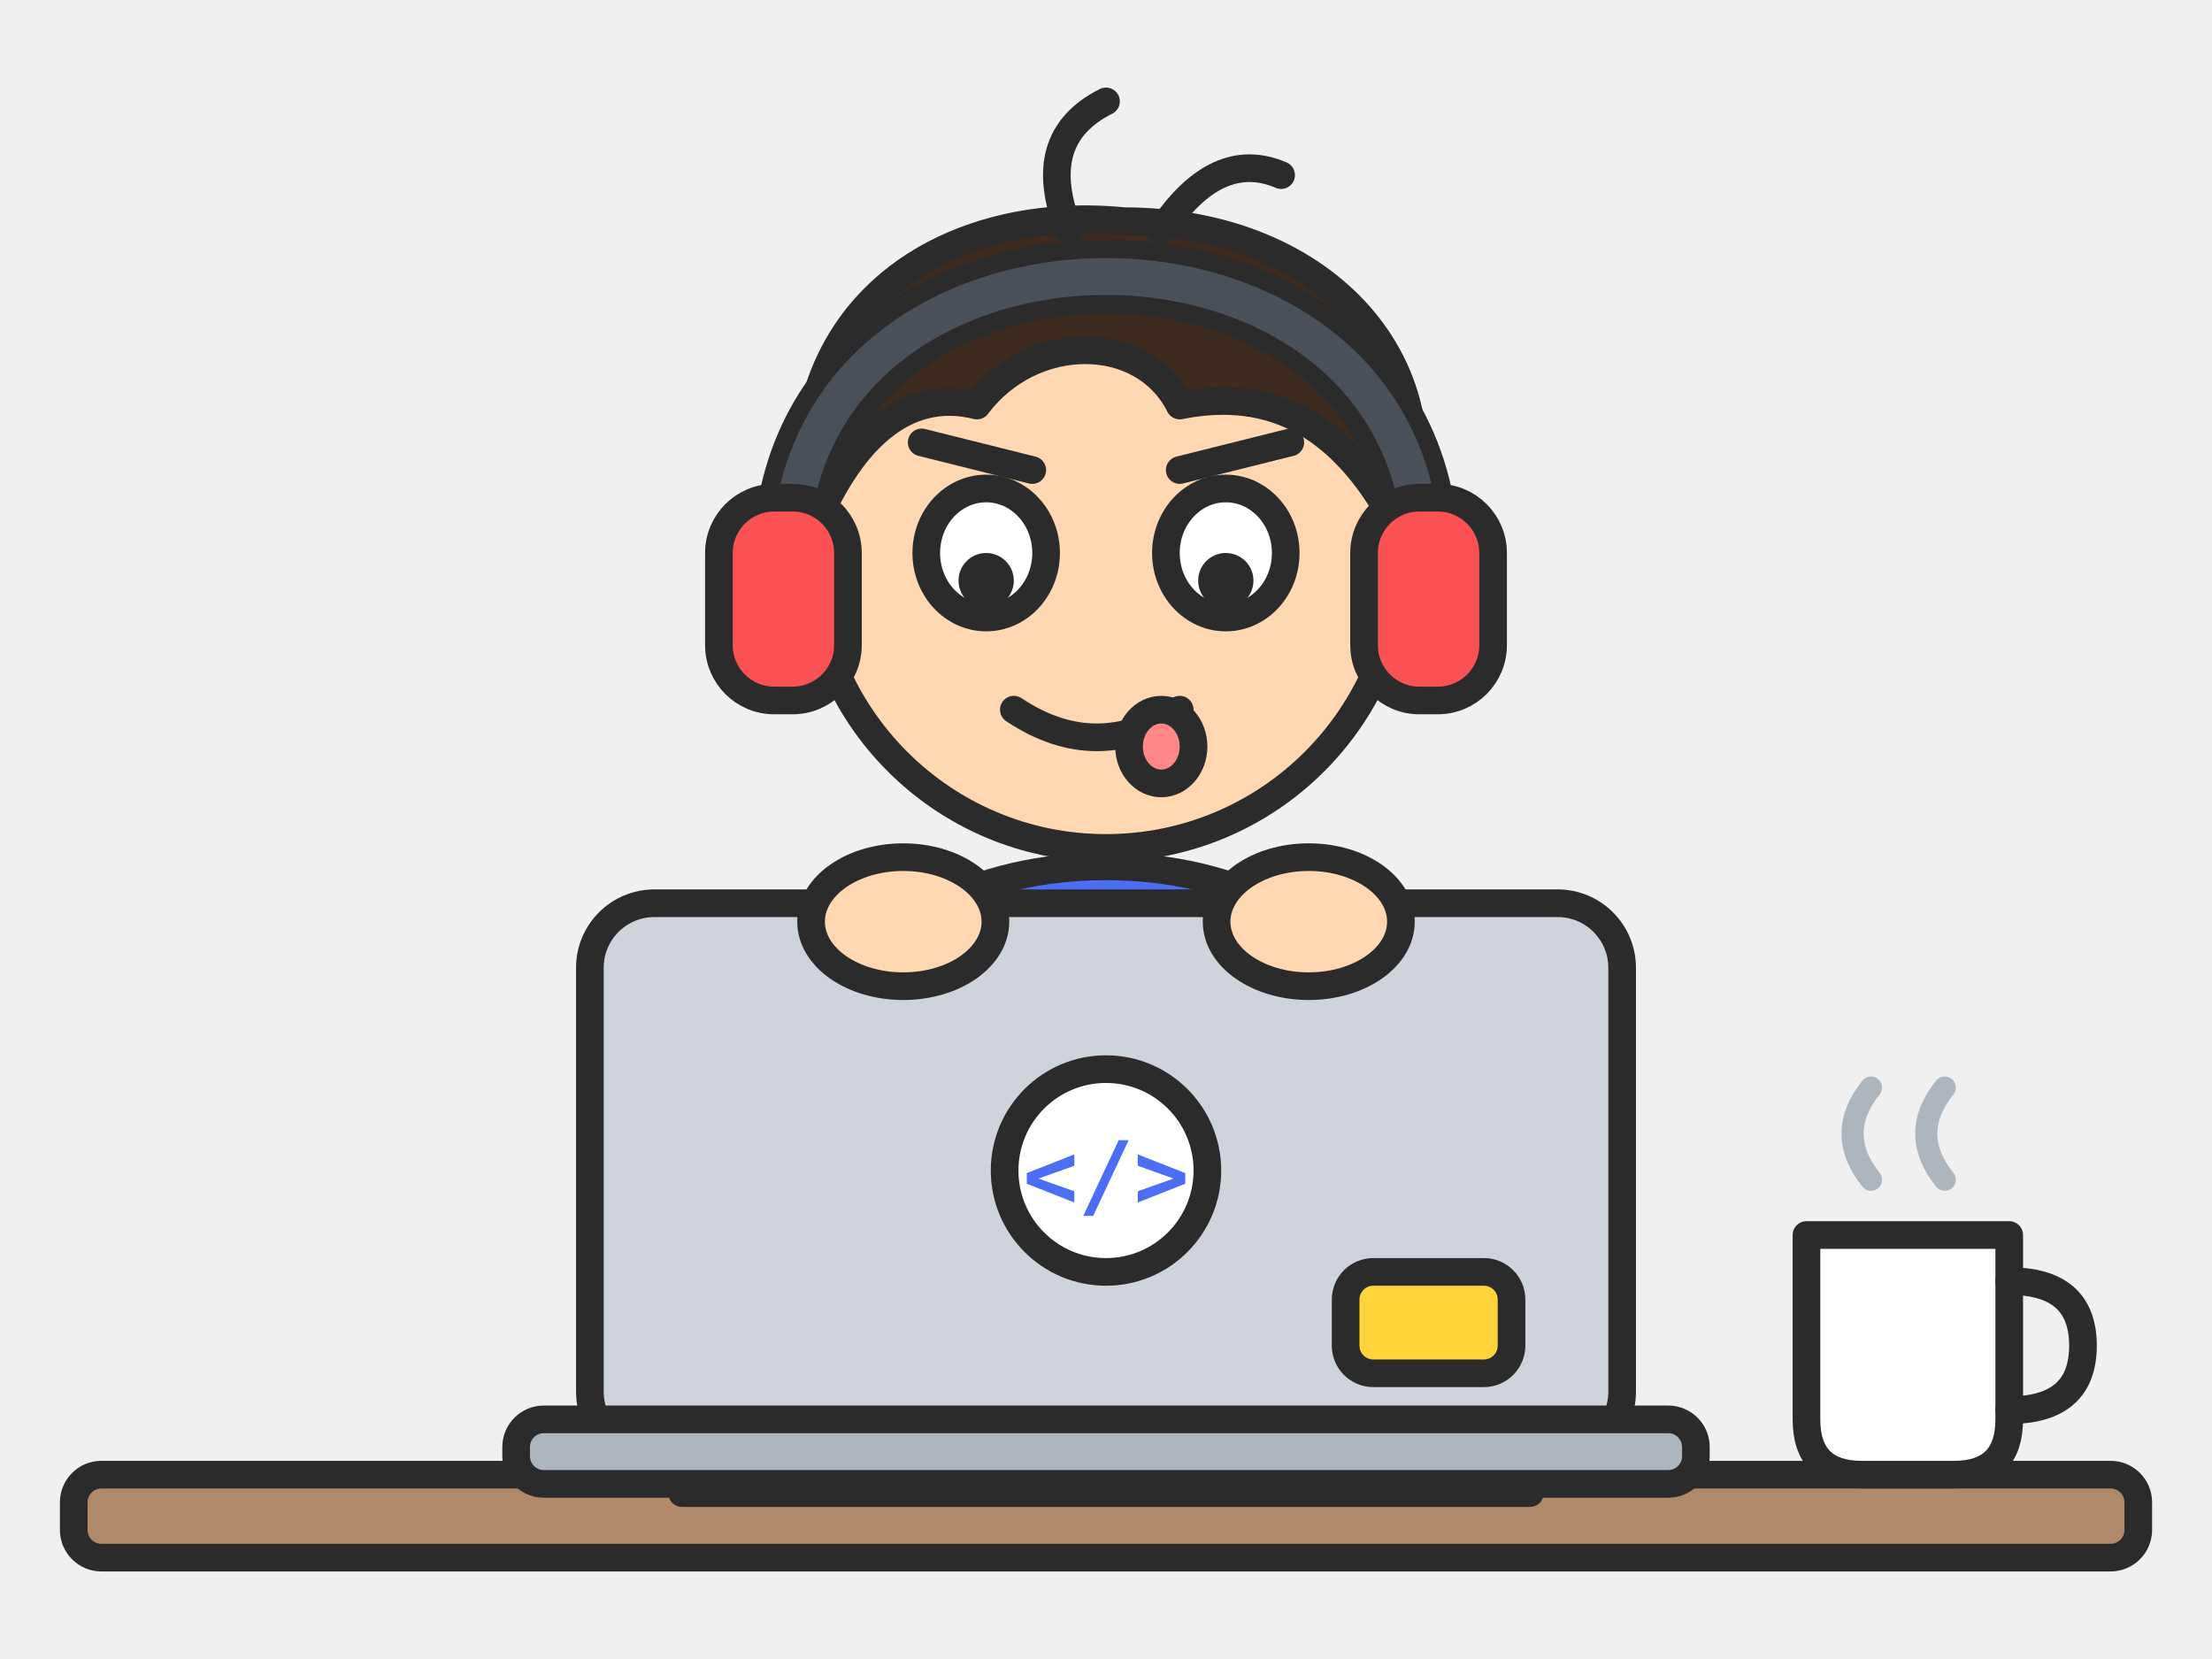
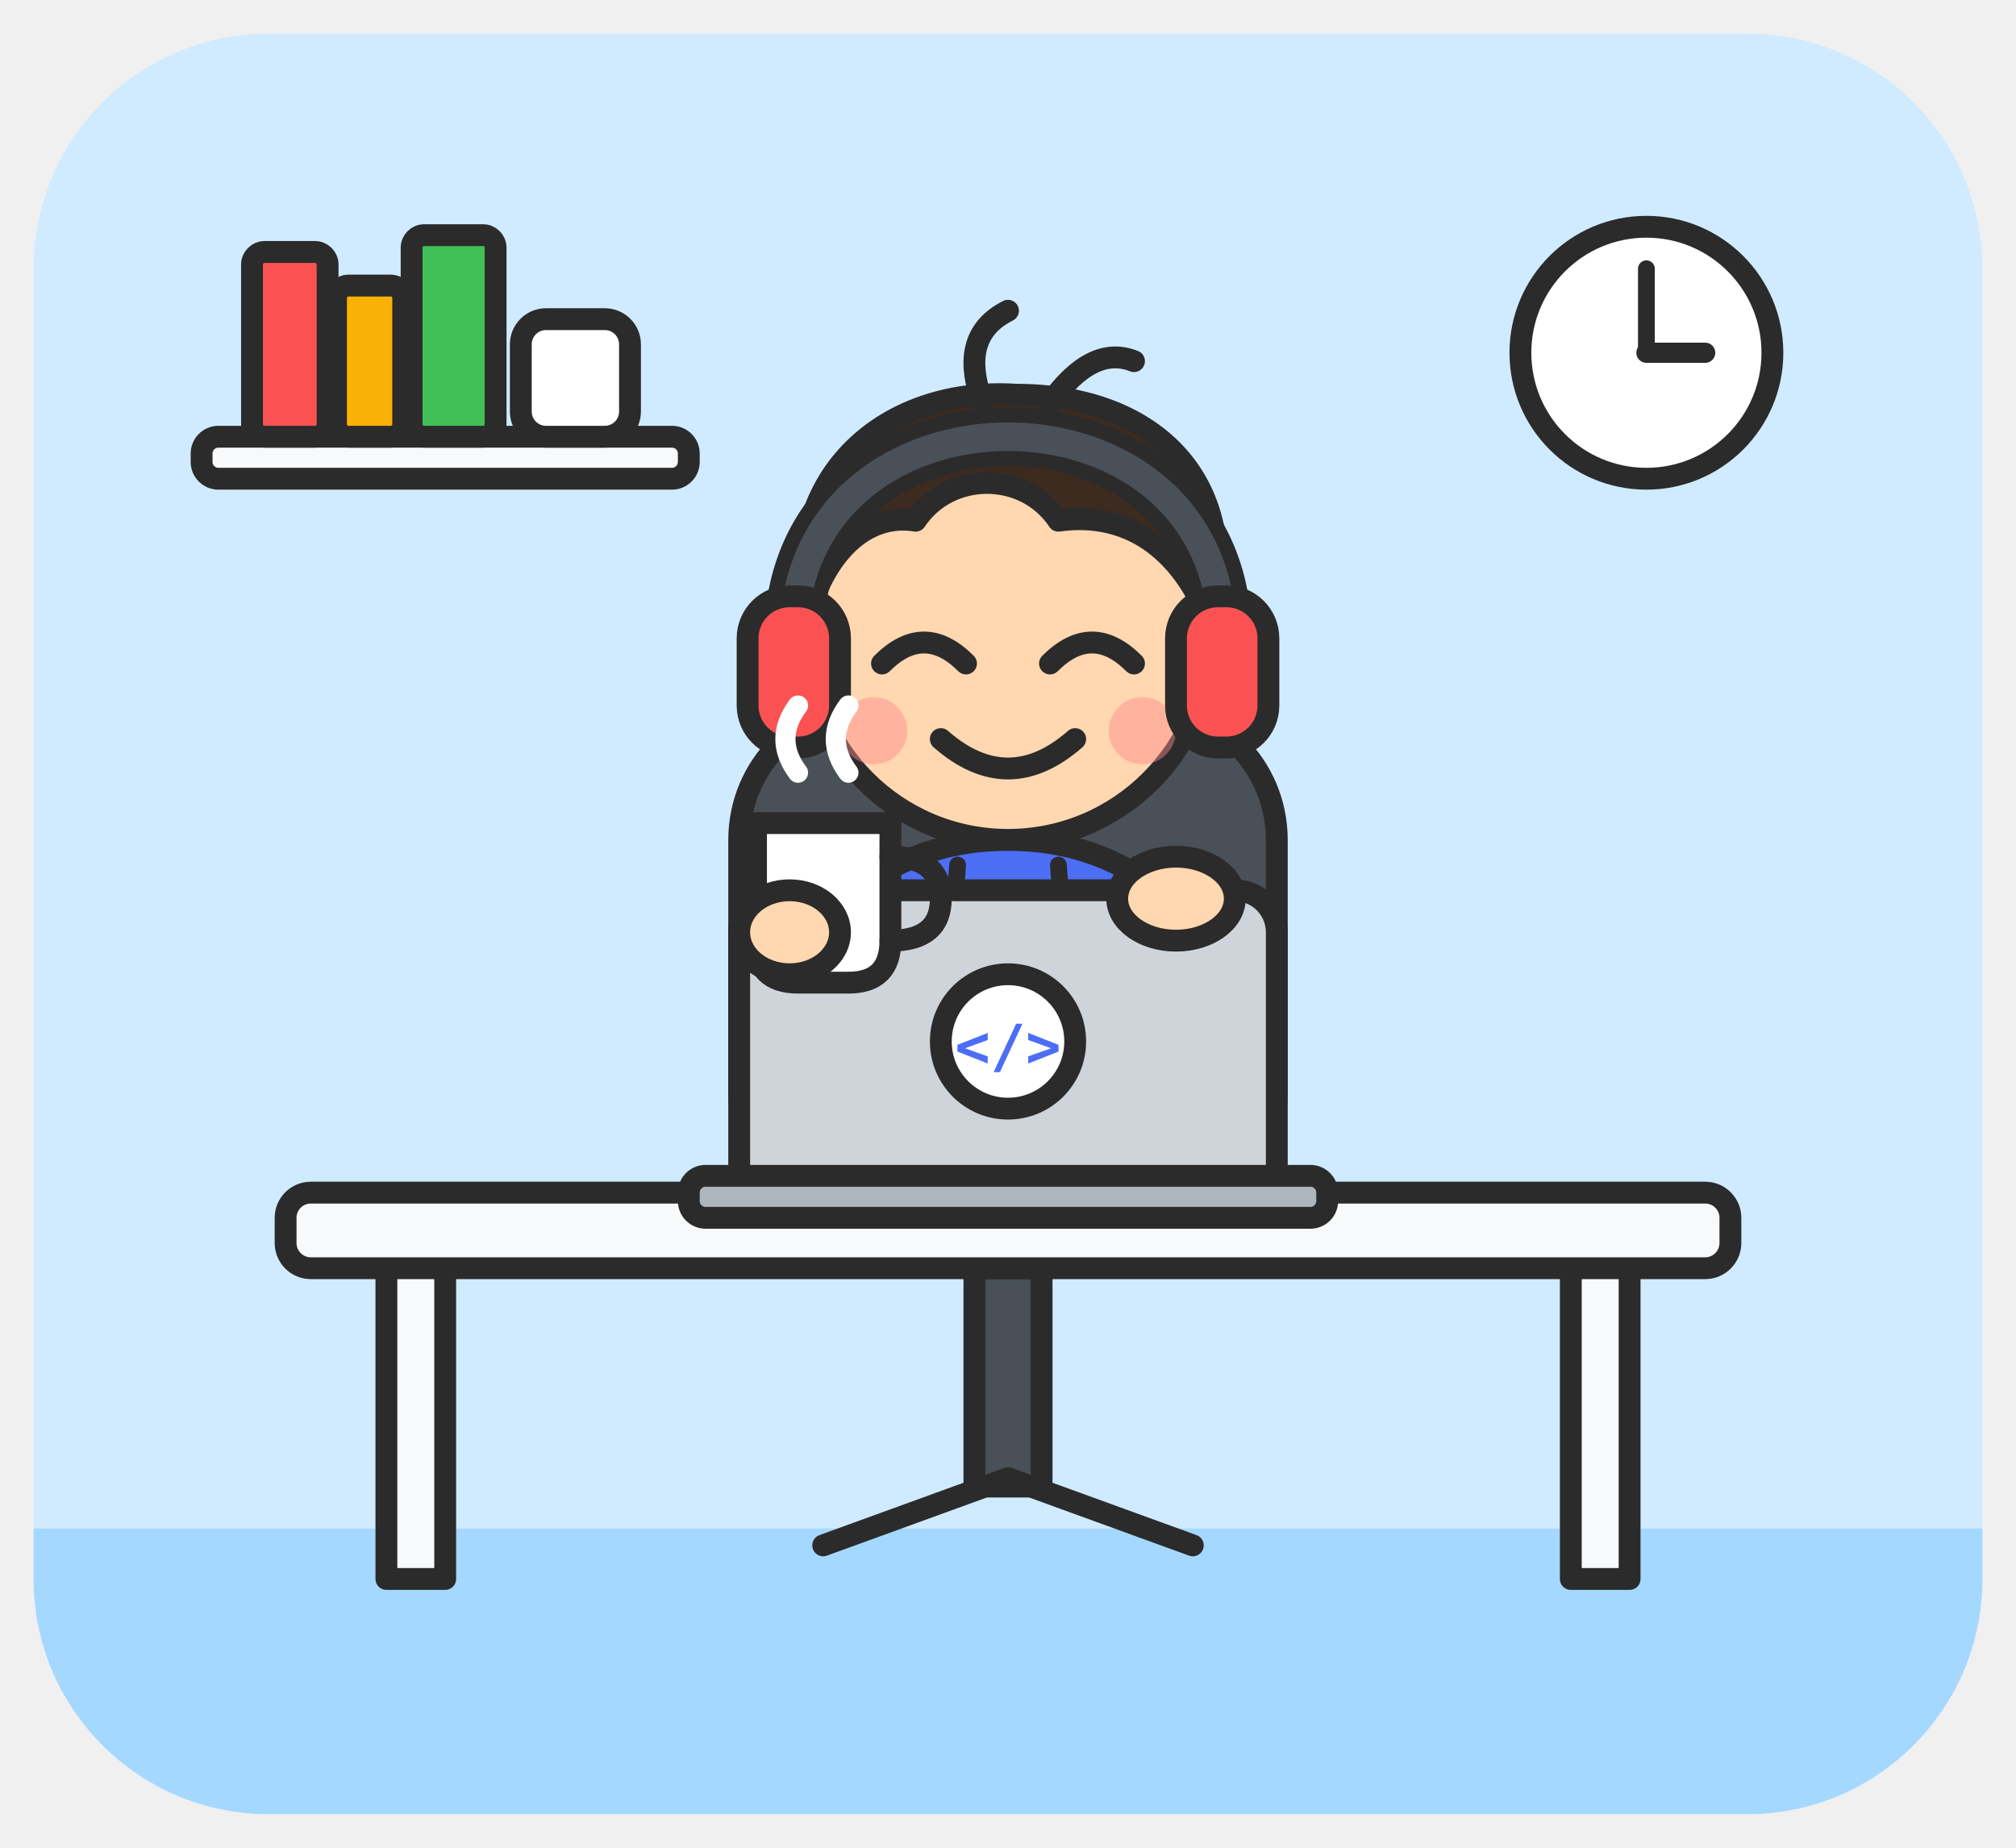
- <svg xmlns="http://www.w3.org/2000/svg" viewBox="0 0 240 180">
+ <svg xmlns="http://www.w3.org/2000/svg" viewBox="0 0 240 220">
  <style>
-   .ink { stroke: #2b2b2b; stroke-width: 3; stroke-linecap: round; stroke-linejoin: round; }
-   .hand, .note, .steam { transform-box: fill-box; transform-origin: center; }
-   .hand { animation: tap .45s ease-in-out infinite alternate; }
-   .hand.r { animation-delay: .22s; }
+   .ink { stroke: #2b2b2b; stroke-width: 2.6; stroke-linecap: round; stroke-linejoin: round; }
+   .anim { transform-box: fill-box; transform-origin: center; }
+ 
+   .lean { transform-origin: 50% 100%; animation: sway 4s ease-in-out infinite; }
+   @keyframes sway { 50% { transform: rotate(-2.5deg); } }
+   .tap { animation: tap .5s ease-in-out infinite alternate; }
  @keyframes tap { from { transform: translateY(-2px); } to { transform: translateY(1px); } }
-   .note { animation: float 2.4s ease-in-out infinite; opacity: 0; }
-   .note.b { animation-delay: 1.2s; }
-   @keyframes float { 0% { opacity: 0; transform: translate(0,0); } 20% { opacity: 1; } 100% { opacity: 0; transform: translate(10px,-22px); } }
+   .note { animation: float 2.6s ease-in-out infinite; opacity: 0; }
+   .note.b { animation-delay: 1.3s; }
+   @keyframes float { 0% { opacity: 0; transform: translate(0,0); } 20% { opacity: 1; } 100% { opacity: 0; transform: translate(8px,-20px); } }
  .steam { animation: rise 2s ease-in-out infinite; }
-   @keyframes rise { 0% { opacity: 0; transform: translateY(4px); } 40% { opacity: .9; } 100% { opacity: 0; transform: translateY(-10px); } }
-   @media (prefers-reduced-motion: reduce) { * { animation: none !important; } .note { opacity: 1; } }
+   @keyframes rise { 0% { opacity: 0; transform: translateY(3px); } 40% { opacity: 1; } 100% { opacity: 0; transform: translateY(-8px); } }
+   .hand-m { transform-box: view-box; transform-origin: 196px 42px; animation: spin 6s linear infinite; }
+   @keyframes spin { to { transform: rotate(360deg); } }
+ 
+   @media (prefers-reduced-motion: reduce) { * { animation: none !important; } .still-show { opacity: 1 !important; } }
</style>
-   <rect class="ink" x="8" y="160" width="224" height="9" rx="3" fill="#b08968" />
-   <path class="ink" d="M196 134 h22 v20 q0 6 -6 6 h-10 q-6 0 -6 -6 z" fill="#fff" />
-   <path class="ink" d="M218 139 q8 0 8 7 t-8 7" fill="none" />
-   <path class="steam" d="M203 128 q-4 -5 0 -10 M211 128 q-4 -5 0 -10" fill="none" stroke="#adb5bd" stroke-width="2.4" stroke-linecap="round" />
-   <path class="ink" d="M74 162 C74 118 92 94 120 94 C148 94 166 118 166 162 Z" fill="#4c6ef5" />
-   <circle class="ink" cx="120" cy="60" r="32" fill="#ffd7b0" />
-   <path class="ink" d="M88 58 C84 34 102 22 122 24 C144 24 158 40 152 58 C146 46 138 42 128 44 C124 36 112 36 106 44 C98 42 92 48 88 58 Z" fill="#3d2b1f" />
-   <path class="ink" d="M116 25 q-4 -10 4 -14 M126 25 q6 -9 13 -6" fill="none" />
-   <path d="M86 66 C80 18 160 18 154 66" fill="none" stroke="#2b2b2b" stroke-width="8" stroke-linecap="round" />
-   <path d="M86 66 C80 18 160 18 154 66" fill="none" stroke="#495057" stroke-width="4" stroke-linecap="round" />
-   <rect class="ink" x="78" y="54" width="14" height="22" rx="6" fill="#fa5252" />
-   <rect class="ink" x="148" y="54" width="14" height="22" rx="6" fill="#fa5252" />
-   <path class="ink" d="M100 48 l12 3 M140 48 l-12 3" fill="none" />
-   <ellipse class="ink" cx="107" cy="60" rx="6.5" ry="7" fill="#fff" />
-   <ellipse class="ink" cx="133" cy="60" rx="6.5" ry="7" fill="#fff" />
-   <circle cx="107" cy="63" r="3" fill="#2b2b2b" />
-   <circle cx="133" cy="63" r="3" fill="#2b2b2b" />
-   <path class="ink" d="M110 77 q9 6 18 0" fill="none" />
-   <ellipse class="ink" cx="126" cy="81" rx="3.5" ry="4" fill="#ff8787" stroke-width="2" />
-   <text class="note" x="160" y="44" font-family="sans-serif" font-size="16" fill="#4c6ef5">♪</text>
-   <text class="note b" x="66" y="46" font-family="sans-serif" font-size="14" fill="#4c6ef5">♫</text>
-   <rect class="ink" x="64" y="98" width="112" height="60" rx="7" fill="#ced4da" />
-   <rect class="ink" x="56" y="154" width="128" height="7" rx="3" fill="#adb5bd" />
-   <circle class="ink" cx="120" cy="127" r="11" fill="#fff" stroke-width="2.4" />
-   <text x="120" y="131" text-anchor="middle" font-family="ui-monospace, Menlo, monospace" font-size="10" font-weight="700" fill="#4c6ef5">&lt;/&gt;</text>
-   <rect class="ink" x="146" y="138" width="18" height="11" rx="3" fill="#ffd43b" stroke-width="2" />
-   <ellipse class="ink hand" cx="98" cy="100" rx="10" ry="7" fill="#ffd7b0" />
-   <ellipse class="ink hand r" cx="142" cy="100" rx="10" ry="7" fill="#ffd7b0" />
+   <rect x="4" y="4" width="232" height="212" rx="28" fill="#d0ebff" />
+   <path d="M4 182 H236 V188 a28 28 0 0 1 -28 28 H32 a28 28 0 0 1 -28 -28 Z" fill="#a5d8ff" />
+   <rect class="ink" x="24" y="52" width="58" height="5" rx="2" fill="#f8f9fa" stroke-width="2" />
+   <rect class="ink" x="30" y="30" width="9" height="22" rx="1.5" fill="#fa5252" stroke-width="2" />
+   <rect class="ink" x="40" y="34" width="8" height="18" rx="1.5" fill="#fab005" stroke-width="2" />
+   <rect class="ink" x="49" y="28" width="10" height="24" rx="1.5" fill="#40c057" stroke-width="2" />
+   <rect class="ink" x="62" y="38" width="13" height="14" rx="3" fill="#fff" stroke-width="2" />
+   <circle class="ink" cx="196" cy="42" r="15" fill="#fff" />
+   <path class="anim hand-m" d="M196 42 v-10" stroke="#2b2b2b" stroke-width="2" stroke-linecap="round" />
+   <path d="M196 42 h7" stroke="#2b2b2b" stroke-width="2.4" stroke-linecap="round" />
+   <rect class="ink" x="88" y="84" width="64" height="62" rx="16" fill="#495057" />
+   <g class="anim lean">
+     <path class="ink" d="M88 146 C88 114 102 100 120 100 C138 100 152 114 152 146 Z" fill="#4c6ef5" />
+     <path d="M114 103 l-1 14 M126 103 l1 14" stroke="#2b2b2b" stroke-width="2" stroke-linecap="round" />
+     <circle class="ink" cx="120" cy="76" r="24" fill="#ffd7b0" />
+     <path class="ink" d="M96 74 C93 56 106 46 121 47 C138 47 148 58 144 74 C140 64 133 61 126 62 C122 56 113 56 109 62 C103 61 98 66 96 74 Z" fill="#3d2b1f" />
+     <path class="ink" d="M117 48 q-3 -8 3 -11 M125 48 q5 -7 10 -5" fill="none" />
+     <path class="ink" d="M105 79 q5 -5 10 0 M125 79 q5 -5 10 0" fill="none" />
+     <circle cx="104" cy="87" r="4" fill="#ff8787" opacity=".45" />
+     <circle cx="136" cy="87" r="4" fill="#ff8787" opacity=".45" />
+     <path class="ink" d="M112 88 q8 7 16 0" fill="none" />
+     <path d="M95 82 C88 42 152 42 145 82" fill="none" stroke="#2b2b2b" stroke-width="7" stroke-linecap="round" />
+     <path d="M95 82 C88 42 152 42 145 82" fill="none" stroke="#495057" stroke-width="3.4" stroke-linecap="round" />
+     <rect class="ink" x="89" y="71" width="11" height="18" rx="5" fill="#fa5252" />
+     <rect class="ink" x="140" y="71" width="11" height="18" rx="5" fill="#fa5252" />
+   </g>
+   <text class="anim note" x="152" y="56" font-family="sans-serif" font-size="14" fill="#4c6ef5">♪</text>
+   <text class="anim note b" x="78" y="60" font-family="sans-serif" font-size="12" fill="#4c6ef5">♫</text>
+   <rect class="ink" x="116" y="151" width="8" height="26" fill="#495057" />
+   <path class="ink" d="M98 184 L120 176 L142 184" fill="none" stroke-width="4" />
+   <rect class="ink" x="46" y="150" width="7" height="38" fill="#f8f9fa" />
+   <rect class="ink" x="187" y="150" width="7" height="38" fill="#f8f9fa" />
+   <rect class="ink" x="34" y="142" width="172" height="9" rx="3" fill="#f8f9fa" />
+   <rect class="ink" x="88" y="106" width="64" height="38" rx="5" fill="#ced4da" />
+   <rect class="ink" x="82" y="140" width="76" height="5" rx="2" fill="#adb5bd" />
+   <circle class="ink" cx="120" cy="124" r="8" fill="#fff" stroke-width="2" />
+   <text x="120" y="127" text-anchor="middle" font-family="ui-monospace, Menlo, monospace" font-size="7" font-weight="700" fill="#4c6ef5">&lt;/&gt;</text>
+   <ellipse class="ink anim tap" cx="140" cy="107" rx="7" ry="5" fill="#ffd7b0" />
+   <g class="anim sip">
+     <path class="ink" d="M90 98 h16 v14 q0 5 -5 5 h-6 q-5 0 -5 -5 z" fill="#fff" />
+     <path class="ink" d="M106 102 q6 0 6 5 t-6 5" fill="none" />
+     <ellipse class="ink" cx="94" cy="111" rx="6" ry="5" fill="#ffd7b0" />
+   </g>
+   <path class="anim steam" d="M95 92 q-3 -4 0 -8 M101 92 q-3 -4 0 -8" fill="none" stroke="#fff" stroke-width="2.4" stroke-linecap="round" />
</svg>
